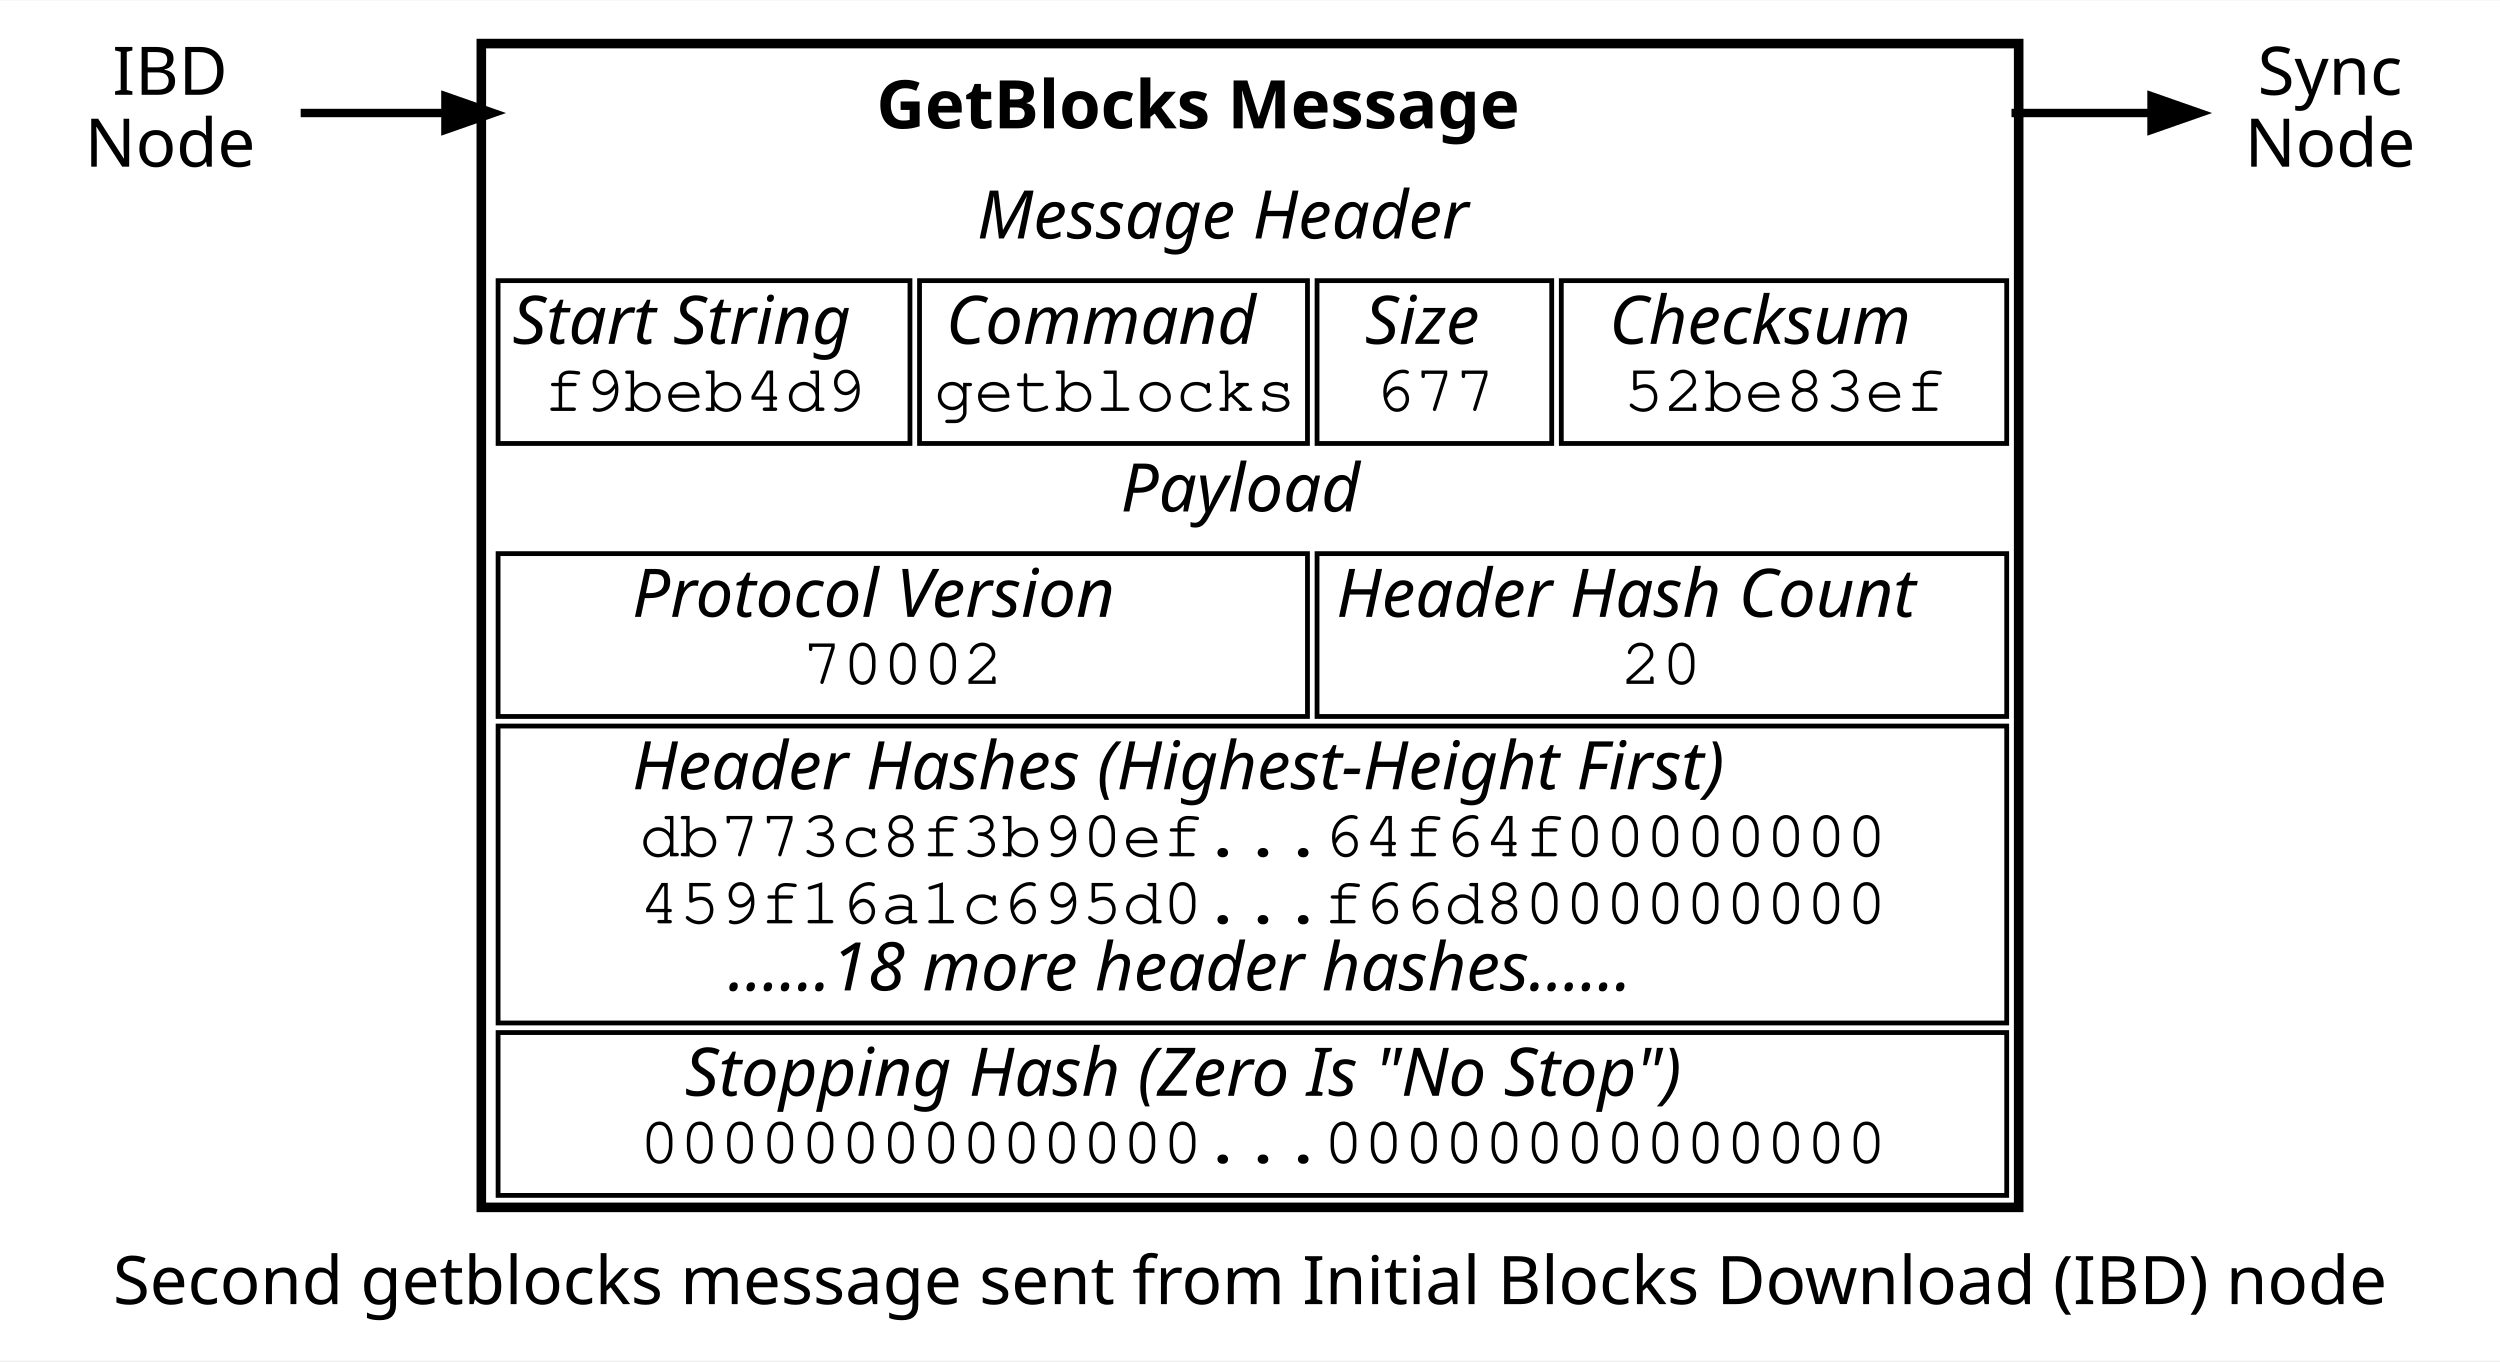
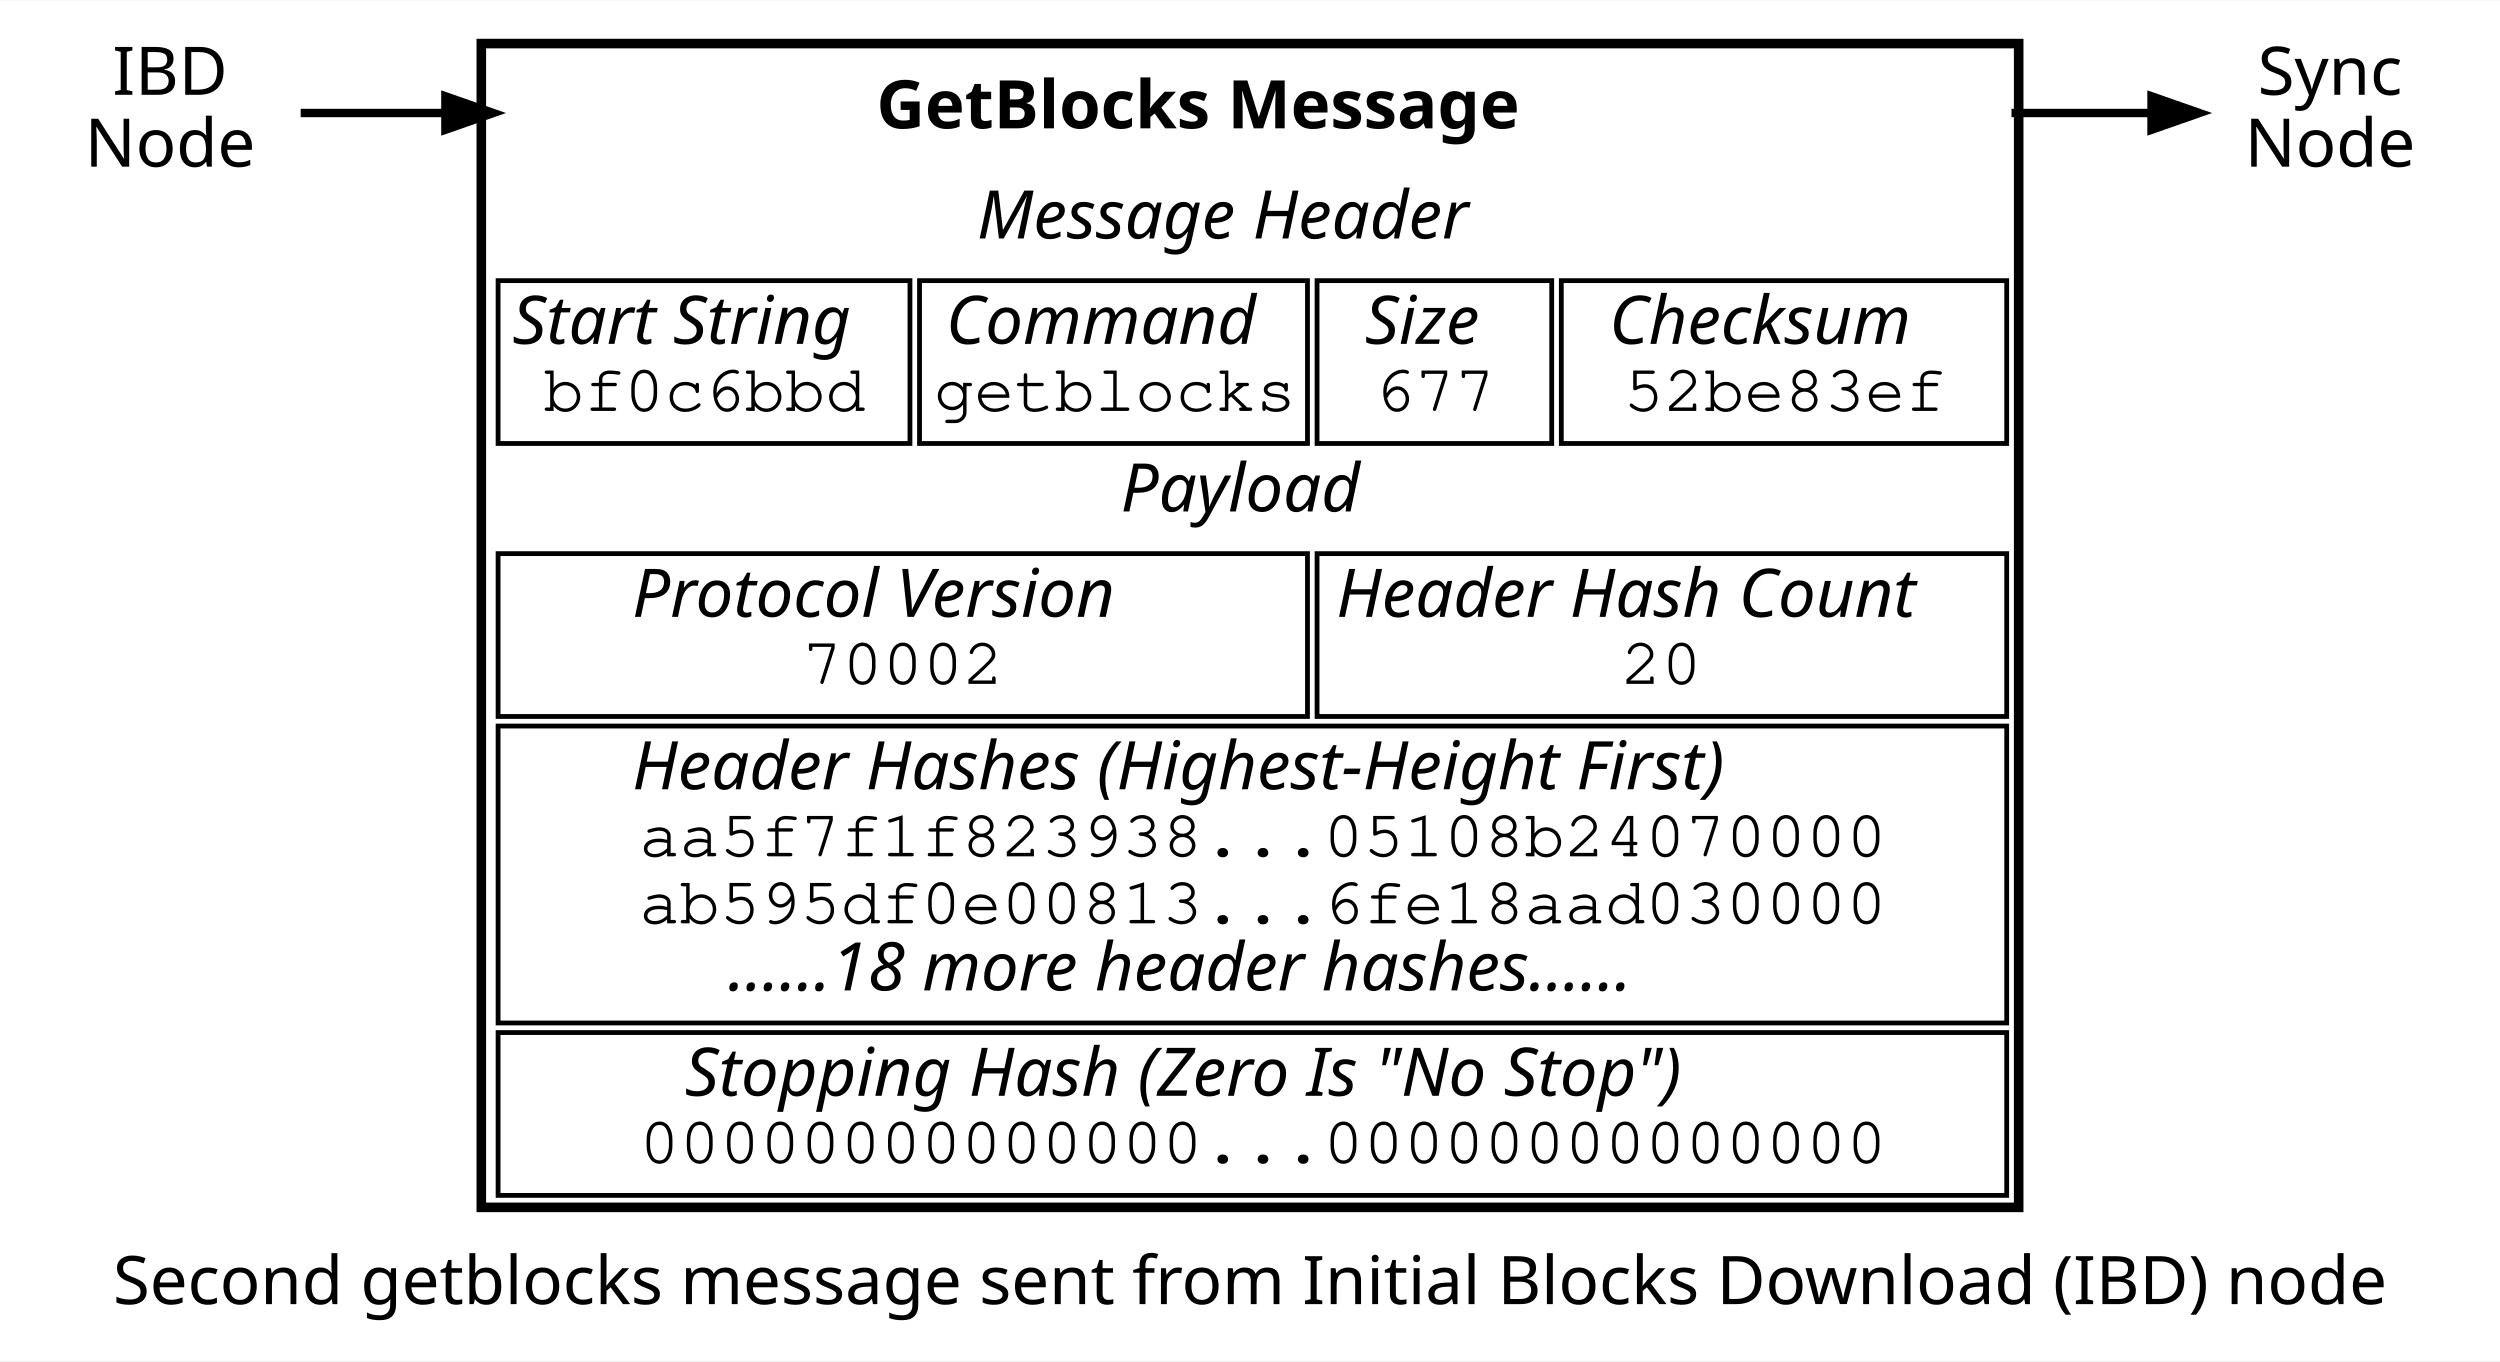
<svg xmlns="http://www.w3.org/2000/svg" width="450pt" height="245pt" viewBox="0.00 0.00 450.00 244.83">
  <g id="graph0" class="graph" transform="scale(0.862069 0.862069) rotate(0) translate(4 280)">
    <polygon fill="white" stroke="none" points="-4,4 -4,-280 518,-280 518,4 -4,4" />
    <text text-anchor="middle" x="257" y="-7.8" font-family="Sans" font-size="14.00">Second getblocks message sent from Initial Blocks Download (IBD) node</text>
    <g id="node1" class="node">
      <text text-anchor="middle" x="31.5" y="-260.3" font-family="Sans" font-size="14.00">IBD</text>
      <text text-anchor="middle" x="31.5" y="-245.3" font-family="Sans" font-size="14.00">Node</text>
    </g>
    <g id="node2" class="node">
      <text text-anchor="start" x="179" y="-253.3" font-family="Sans" font-weight="bold" font-size="14.00">GetBlocks Message</text>
      <text text-anchor="start" x="200" y="-230.3" font-family="Sans" font-style="italic" font-size="14.00">Message Header</text>
      <polygon fill="none" stroke="black" points="100,-187.5 100,-221.5 186,-221.5 186,-187.5 100,-187.5" />
      <text text-anchor="start" x="103" y="-208.3" font-family="Sans" font-style="italic" font-size="14.00">Start String</text>
-       <text text-anchor="start" x="109.5" y="-194.3" font-family="Courier,monospace" font-size="14.00">f9beb4d9</text>
+       <text text-anchor="start" x="109.5" y="-194.3" font-family="Courier,monospace" font-size="14.00">bf0c6bbd</text>
      <polygon fill="none" stroke="black" points="188,-187.5 188,-221.5 269,-221.5 269,-187.5 188,-187.5" />
      <text text-anchor="start" x="193.5" y="-208.3" font-family="Sans" font-style="italic" font-size="14.00">Command</text>
      <text text-anchor="start" x="191" y="-194.3" font-family="Courier,monospace" font-size="14.00">getblocks</text>
      <polygon fill="none" stroke="black" points="271,-187.5 271,-221.5 320,-221.5 320,-187.5 271,-187.5" />
      <text text-anchor="start" x="281" y="-208.3" font-family="Sans" font-style="italic" font-size="14.00">Size</text>
      <text text-anchor="start" x="283" y="-194.3" font-family="Courier,monospace" font-size="14.00">677</text>
      <polygon fill="none" stroke="black" points="322,-187.5 322,-221.5 415,-221.5 415,-187.5 322,-187.5" />
      <text text-anchor="start" x="332" y="-208.3" font-family="Sans" font-style="italic" font-size="14.00">Checksum</text>
      <text text-anchor="start" x="335" y="-194.3" font-family="Courier,monospace" font-size="14.00">52be83ef</text>
      <text text-anchor="start" x="230" y="-173.3" font-family="Sans" font-style="italic" font-size="14.00">Payload</text>
      <polygon fill="none" stroke="black" points="100,-130.5 100,-164.5 269,-164.5 269,-130.5 100,-130.5" />
      <text text-anchor="start" x="128" y="-151.3" font-family="Sans" font-style="italic" font-size="14.00">Protocol Version</text>
      <text text-anchor="start" x="163.5" y="-137.3" font-family="Courier,monospace" font-size="14.00">70002</text>
      <polygon fill="none" stroke="black" points="271,-130.5 271,-164.5 415,-164.5 415,-130.5 271,-130.5" />
      <text text-anchor="start" x="275" y="-151.3" font-family="Sans" font-style="italic" font-size="14.00">Header Hash Count</text>
      <text text-anchor="start" x="334.5" y="-137.3" font-family="Courier,monospace" font-size="14.00">20</text>
      <polygon fill="none" stroke="black" points="100,-66.5 100,-128.5 415,-128.5 415,-66.5 100,-66.5" />
      <text text-anchor="start" x="128" y="-115.3" font-family="Sans" font-style="italic" font-size="14.00">Header Hashes (Highest-Height First)</text>
-       <text text-anchor="start" x="129.5" y="-101.3" font-family="Courier,monospace" font-size="14.00">db773c8f3b90ef...64f64f00000000</text>
-       <text text-anchor="start" x="129.5" y="-87.3" font-family="Courier,monospace" font-size="14.00">459f16a1c695d0...f66d8000000000</text>
+       <text text-anchor="start" x="129.5" y="-101.3" font-family="Courier,monospace" font-size="14.00">aa5f7f1f823938...05108b24070000</text>
+       <text text-anchor="start" x="129.5" y="-87.3" font-family="Courier,monospace" font-size="14.00">ab595df0e00813...6fe18aad030000</text>
      <text text-anchor="start" x="148" y="-73.3" font-family="Sans" font-style="italic" font-size="14.00">......18 more header hashes......</text>
      <polygon fill="none" stroke="black" points="100,-30.5 100,-64.5 415,-64.5 415,-30.5 100,-30.5" />
      <text text-anchor="start" x="139" y="-51.3" font-family="Sans" font-style="italic" font-size="14.00">Stopping Hash (Zero Is "No Stop")</text>
      <text text-anchor="start" x="129.5" y="-37.3" font-family="Courier,monospace" font-size="14.00">00000000000000...00000000000000</text>
      <polygon fill="none" stroke="black" stroke-width="2" points="96.5,-28 96.5,-271 417.5,-271 417.5,-28 96.5,-28" />
    </g>
    <g id="edge1" class="edge">
      <path fill="none" stroke="black" stroke-width="1.75" d="M58.783,-256.5C69.383,-256.5 80.974,-256.5 88.977,-256.5" />
      <polygon fill="black" stroke="black" stroke-width="1.75" points="89,-260 99,-256.5 89,-253 89,-260" />
    </g>
    <g id="node3" class="node">
      <text text-anchor="middle" x="482.5" y="-260.3" font-family="Sans" font-size="14.00">Sync</text>
      <text text-anchor="middle" x="482.5" y="-245.3" font-family="Sans" font-size="14.00">Node</text>
    </g>
    <g id="edge2" class="edge">
      <path fill="none" stroke="black" stroke-width="1.75" d="M416,-256.5C416,-256.5 429.872,-256.5 444.848,-256.5" />
      <polygon fill="black" stroke="black" stroke-width="1.75" points="445.236,-260 455.236,-256.5 445.236,-253 445.236,-260" />
    </g>
  </g>
</svg>
